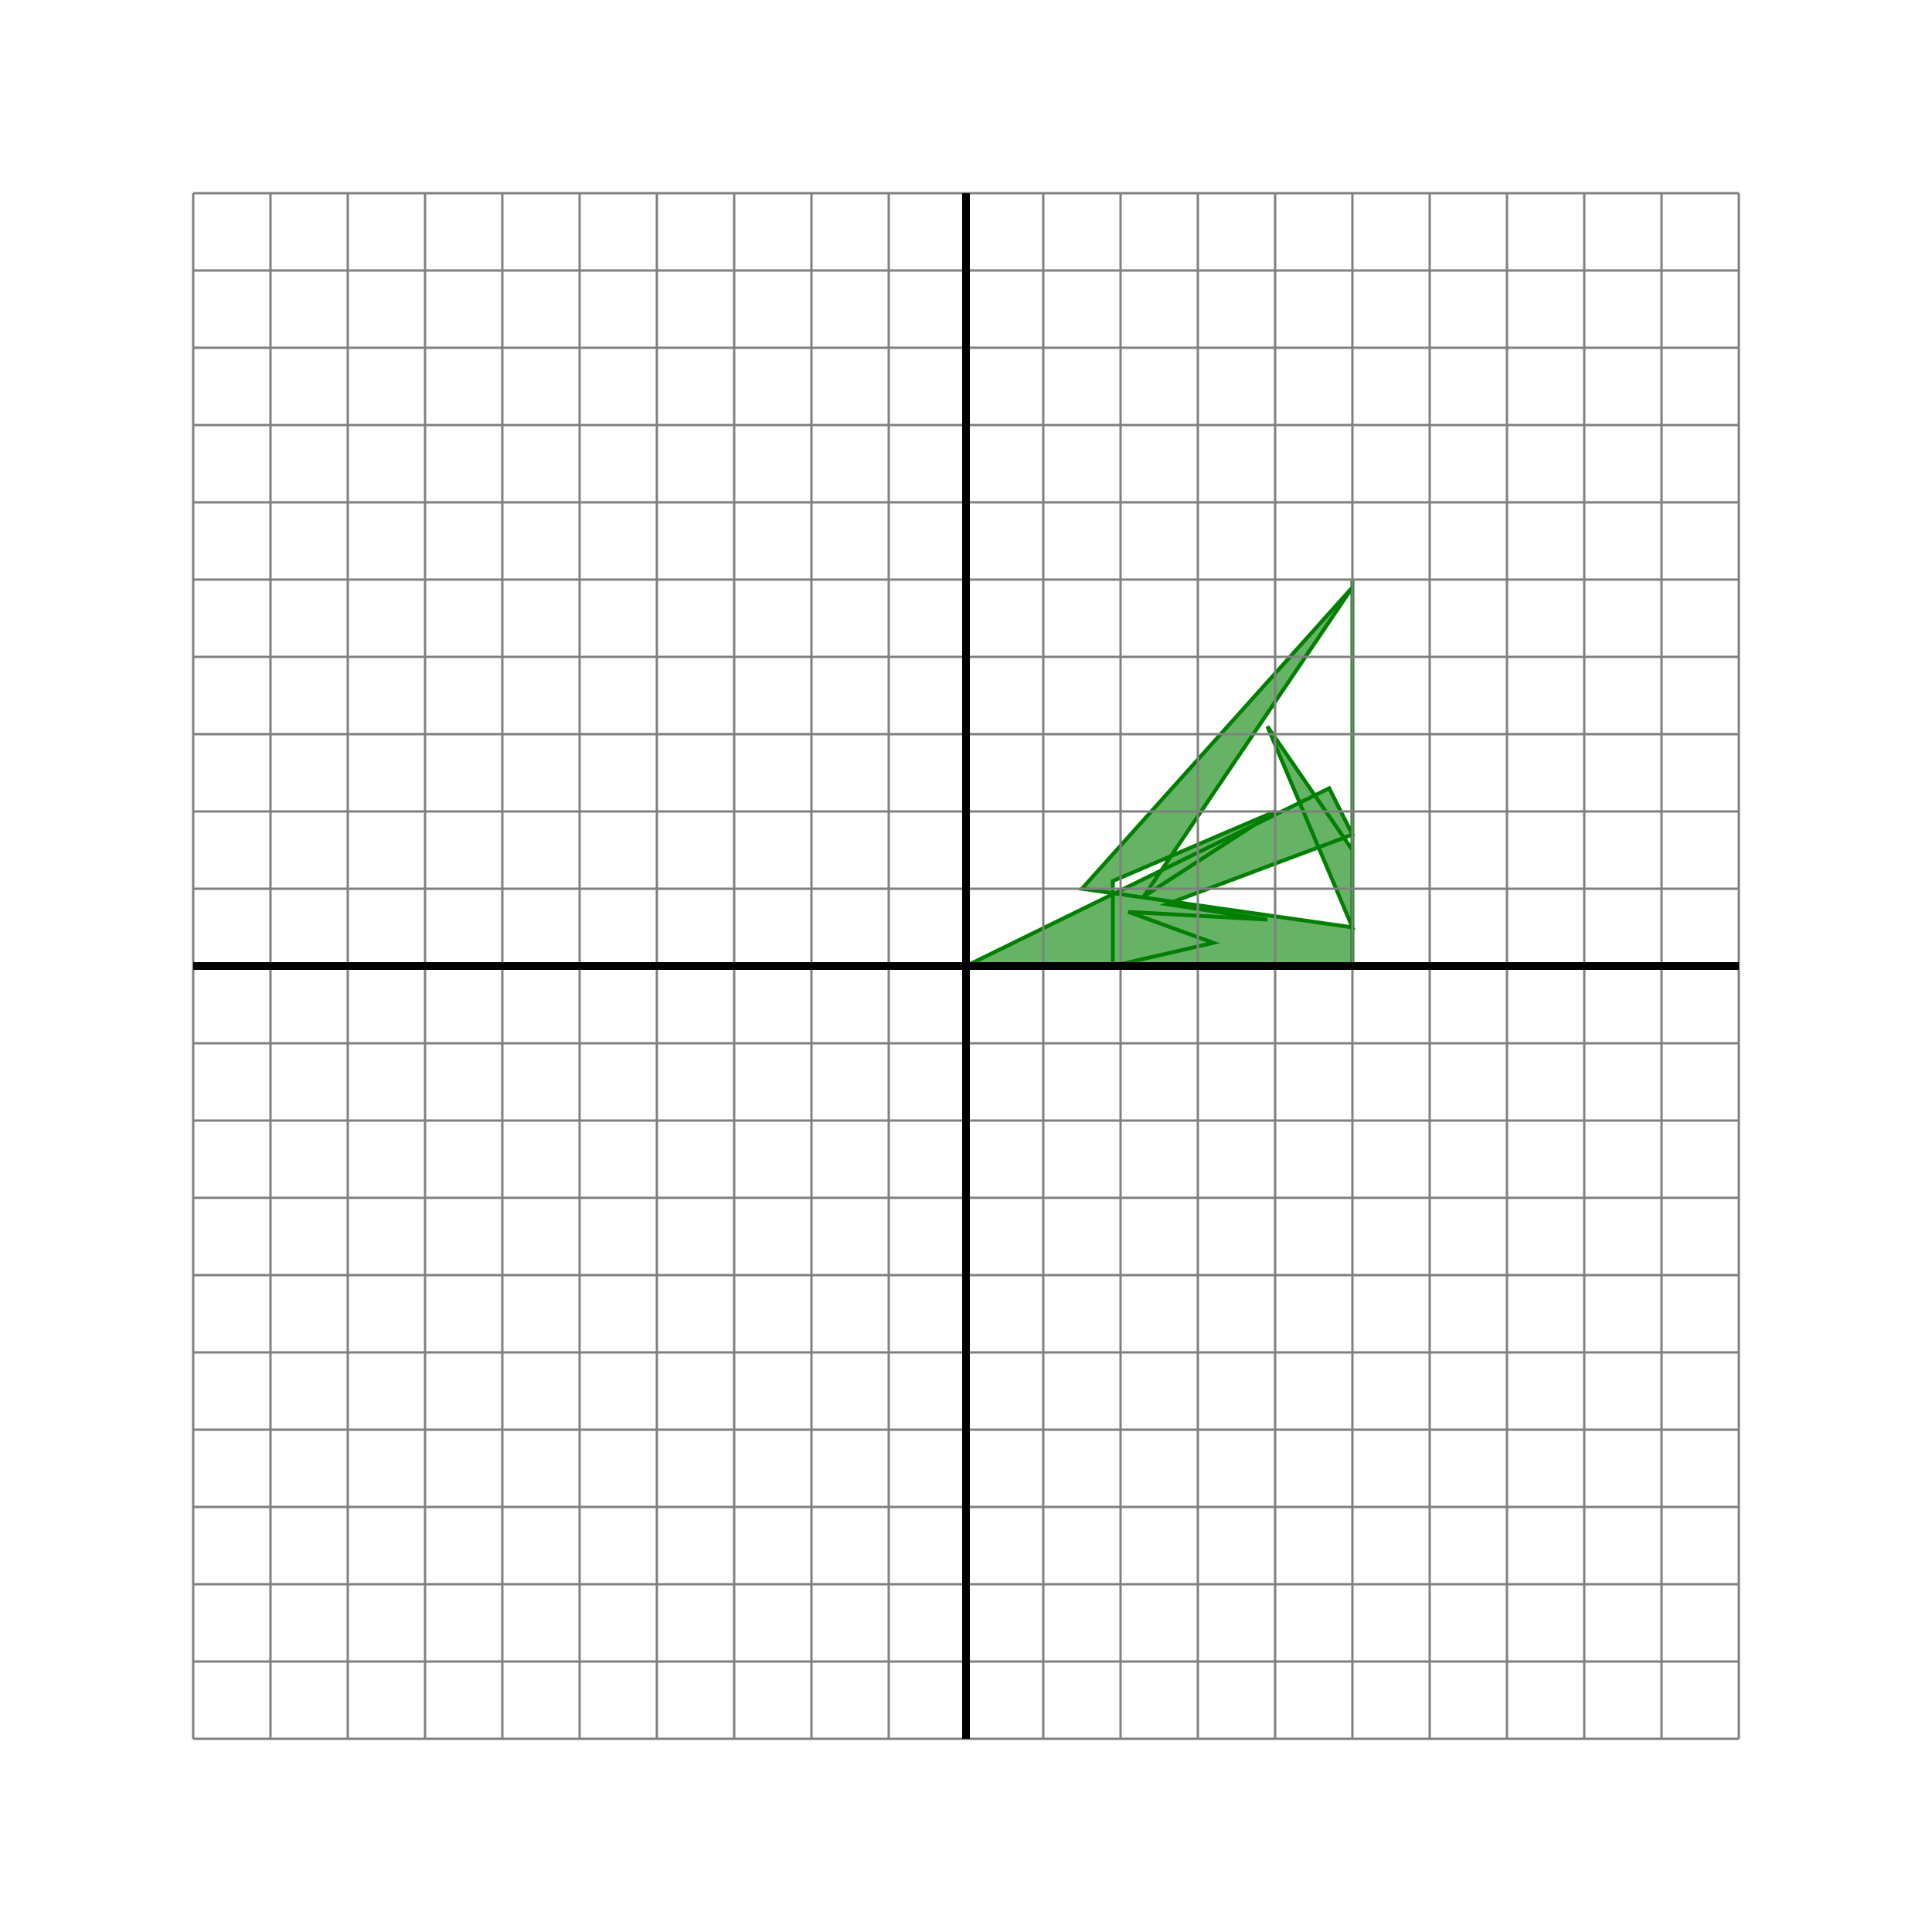
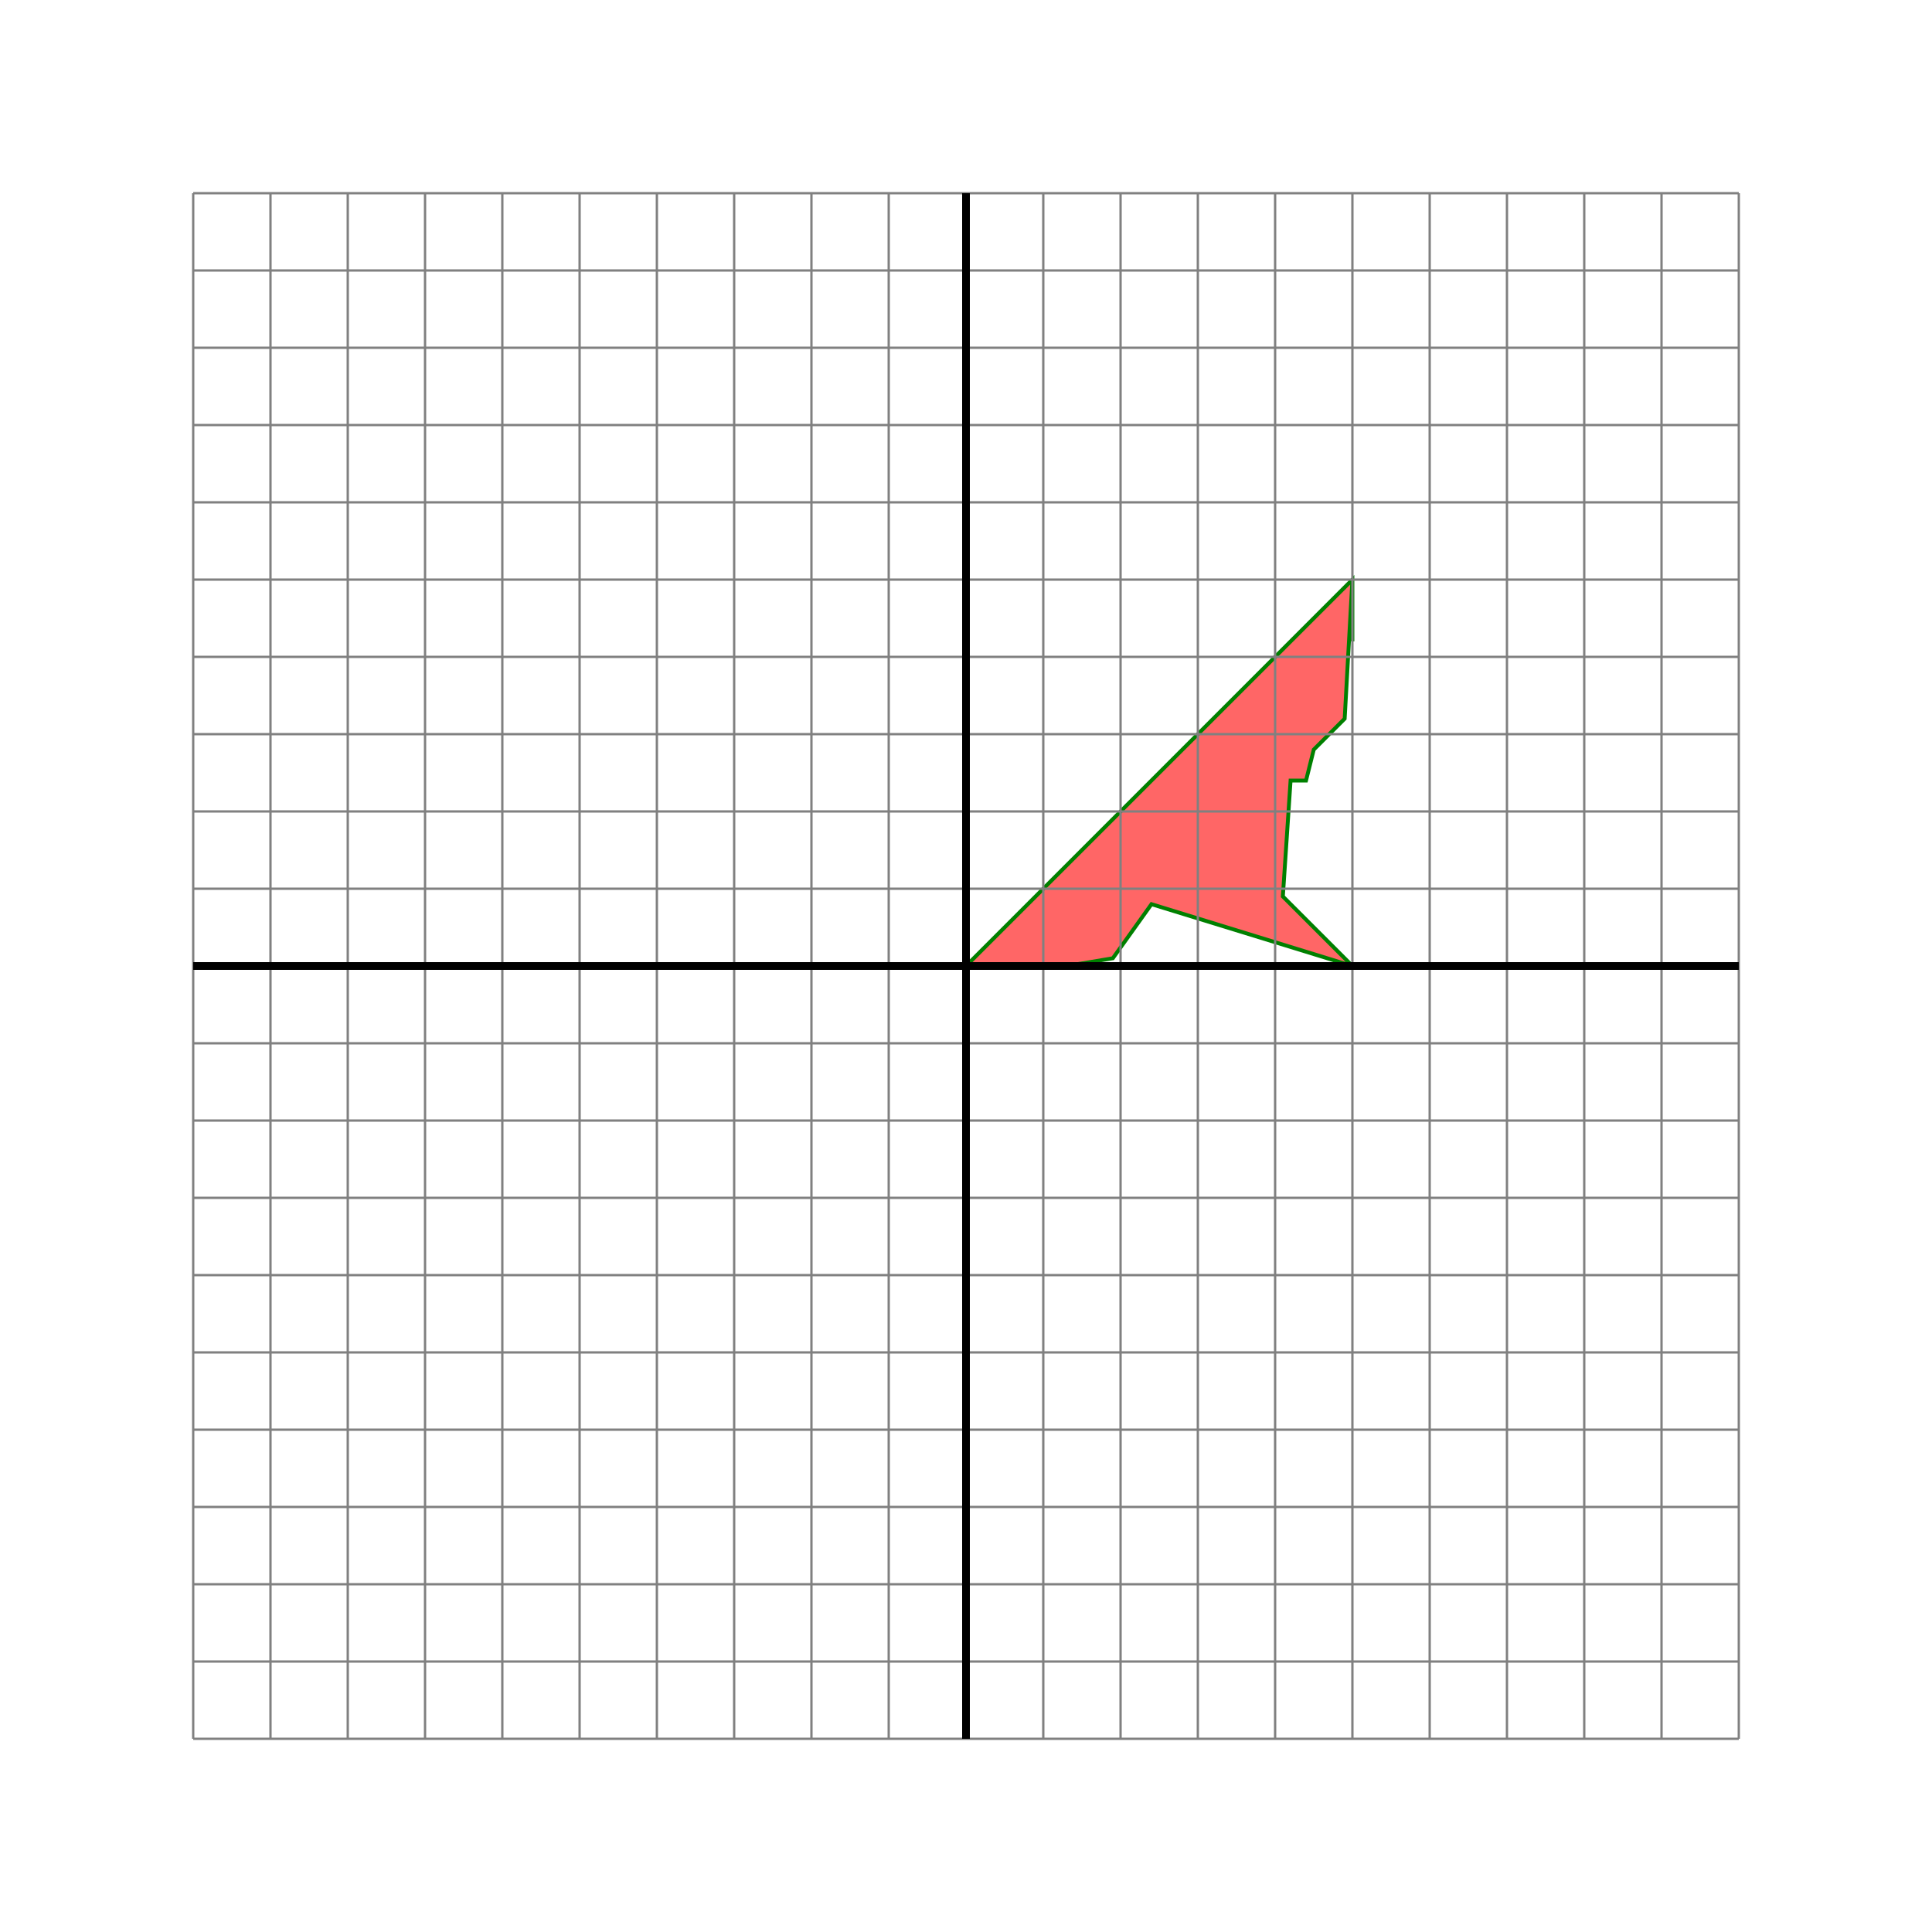
<svg xmlns="http://www.w3.org/2000/svg" width="250" height="250" viewBox="-125.0 -125.0 250 250">
  <defs>
</defs>
-   <path d="M0,0 l50,0 l0,-50 l0,35 l-11,-16 l11,26 l-35,-5 l35,-39 l-27,40 l17,-11 l-21,9 l0,11 l13,-3 l-11,-4 l18,1 l-13,-2 l24,-9 l-3,-6 Z" stroke-width="0.5" stroke="green" fill="green" fill-opacity="0.6" />
+   <path d="M0,0 l10,0 l3,0 l6,-1 l5,-7 l26,8 l-9,-9 l1,-15 l2,0 l1,-4 l4,-4 l1,-18 l0,8 l0,-1 l0,-7 Z" stroke-width="0.5" stroke="green" fill="red" fill-opacity="0.6" />
  <path d="M-100,100 L-100,-100" stroke="grey" stroke-width="0.3" fill="none" />
  <path d="M-100,100 L100,100" stroke="grey" stroke-width="0.3" fill="none" />
  <path d="M-90,100 L-90,-100" stroke="grey" stroke-width="0.3" fill="none" />
  <path d="M-100,90 L100,90" stroke="grey" stroke-width="0.3" fill="none" />
  <path d="M-80,100 L-80,-100" stroke="grey" stroke-width="0.3" fill="none" />
  <path d="M-100,80 L100,80" stroke="grey" stroke-width="0.3" fill="none" />
  <path d="M-70,100 L-70,-100" stroke="grey" stroke-width="0.3" fill="none" />
  <path d="M-100,70 L100,70" stroke="grey" stroke-width="0.3" fill="none" />
  <path d="M-60,100 L-60,-100" stroke="grey" stroke-width="0.3" fill="none" />
  <path d="M-100,60 L100,60" stroke="grey" stroke-width="0.3" fill="none" />
  <path d="M-50,100 L-50,-100" stroke="grey" stroke-width="0.3" fill="none" />
  <path d="M-100,50 L100,50" stroke="grey" stroke-width="0.3" fill="none" />
  <path d="M-40,100 L-40,-100" stroke="grey" stroke-width="0.3" fill="none" />
  <path d="M-100,40 L100,40" stroke="grey" stroke-width="0.3" fill="none" />
  <path d="M-30,100 L-30,-100" stroke="grey" stroke-width="0.3" fill="none" />
  <path d="M-100,30 L100,30" stroke="grey" stroke-width="0.3" fill="none" />
  <path d="M-20,100 L-20,-100" stroke="grey" stroke-width="0.3" fill="none" />
  <path d="M-100,20 L100,20" stroke="grey" stroke-width="0.3" fill="none" />
  <path d="M-10,100 L-10,-100" stroke="grey" stroke-width="0.3" fill="none" />
  <path d="M-100,10 L100,10" stroke="grey" stroke-width="0.3" fill="none" />
  <path d="M0,100 L0,-100" stroke="grey" stroke-width="0.3" fill="none" />
  <path d="M-100,0 L100,0" stroke="grey" stroke-width="0.3" fill="none" />
  <path d="M10,100 L10,-100" stroke="grey" stroke-width="0.3" fill="none" />
  <path d="M-100,-10 L100,-10" stroke="grey" stroke-width="0.3" fill="none" />
  <path d="M20,100 L20,-100" stroke="grey" stroke-width="0.3" fill="none" />
  <path d="M-100,-20 L100,-20" stroke="grey" stroke-width="0.3" fill="none" />
  <path d="M30,100 L30,-100" stroke="grey" stroke-width="0.3" fill="none" />
  <path d="M-100,-30 L100,-30" stroke="grey" stroke-width="0.3" fill="none" />
  <path d="M40,100 L40,-100" stroke="grey" stroke-width="0.3" fill="none" />
  <path d="M-100,-40 L100,-40" stroke="grey" stroke-width="0.3" fill="none" />
  <path d="M50,100 L50,-100" stroke="grey" stroke-width="0.3" fill="none" />
  <path d="M-100,-50 L100,-50" stroke="grey" stroke-width="0.3" fill="none" />
  <path d="M60,100 L60,-100" stroke="grey" stroke-width="0.3" fill="none" />
  <path d="M-100,-60 L100,-60" stroke="grey" stroke-width="0.3" fill="none" />
  <path d="M70,100 L70,-100" stroke="grey" stroke-width="0.3" fill="none" />
  <path d="M-100,-70 L100,-70" stroke="grey" stroke-width="0.3" fill="none" />
  <path d="M80,100 L80,-100" stroke="grey" stroke-width="0.3" fill="none" />
  <path d="M-100,-80 L100,-80" stroke="grey" stroke-width="0.3" fill="none" />
  <path d="M90,100 L90,-100" stroke="grey" stroke-width="0.3" fill="none" />
  <path d="M-100,-90 L100,-90" stroke="grey" stroke-width="0.3" fill="none" />
  <path d="M100,100 L100,-100" stroke="grey" stroke-width="0.3" fill="none" />
  <path d="M-100,-100 L100,-100" stroke="grey" stroke-width="0.3" fill="none" />
  <path d="M-100,0 L100,0" stroke="black" stroke-width="1" fill="none" />
  <path d="M0,100 L0,-100" stroke="black" stroke-width="1" fill="none" />
</svg>
